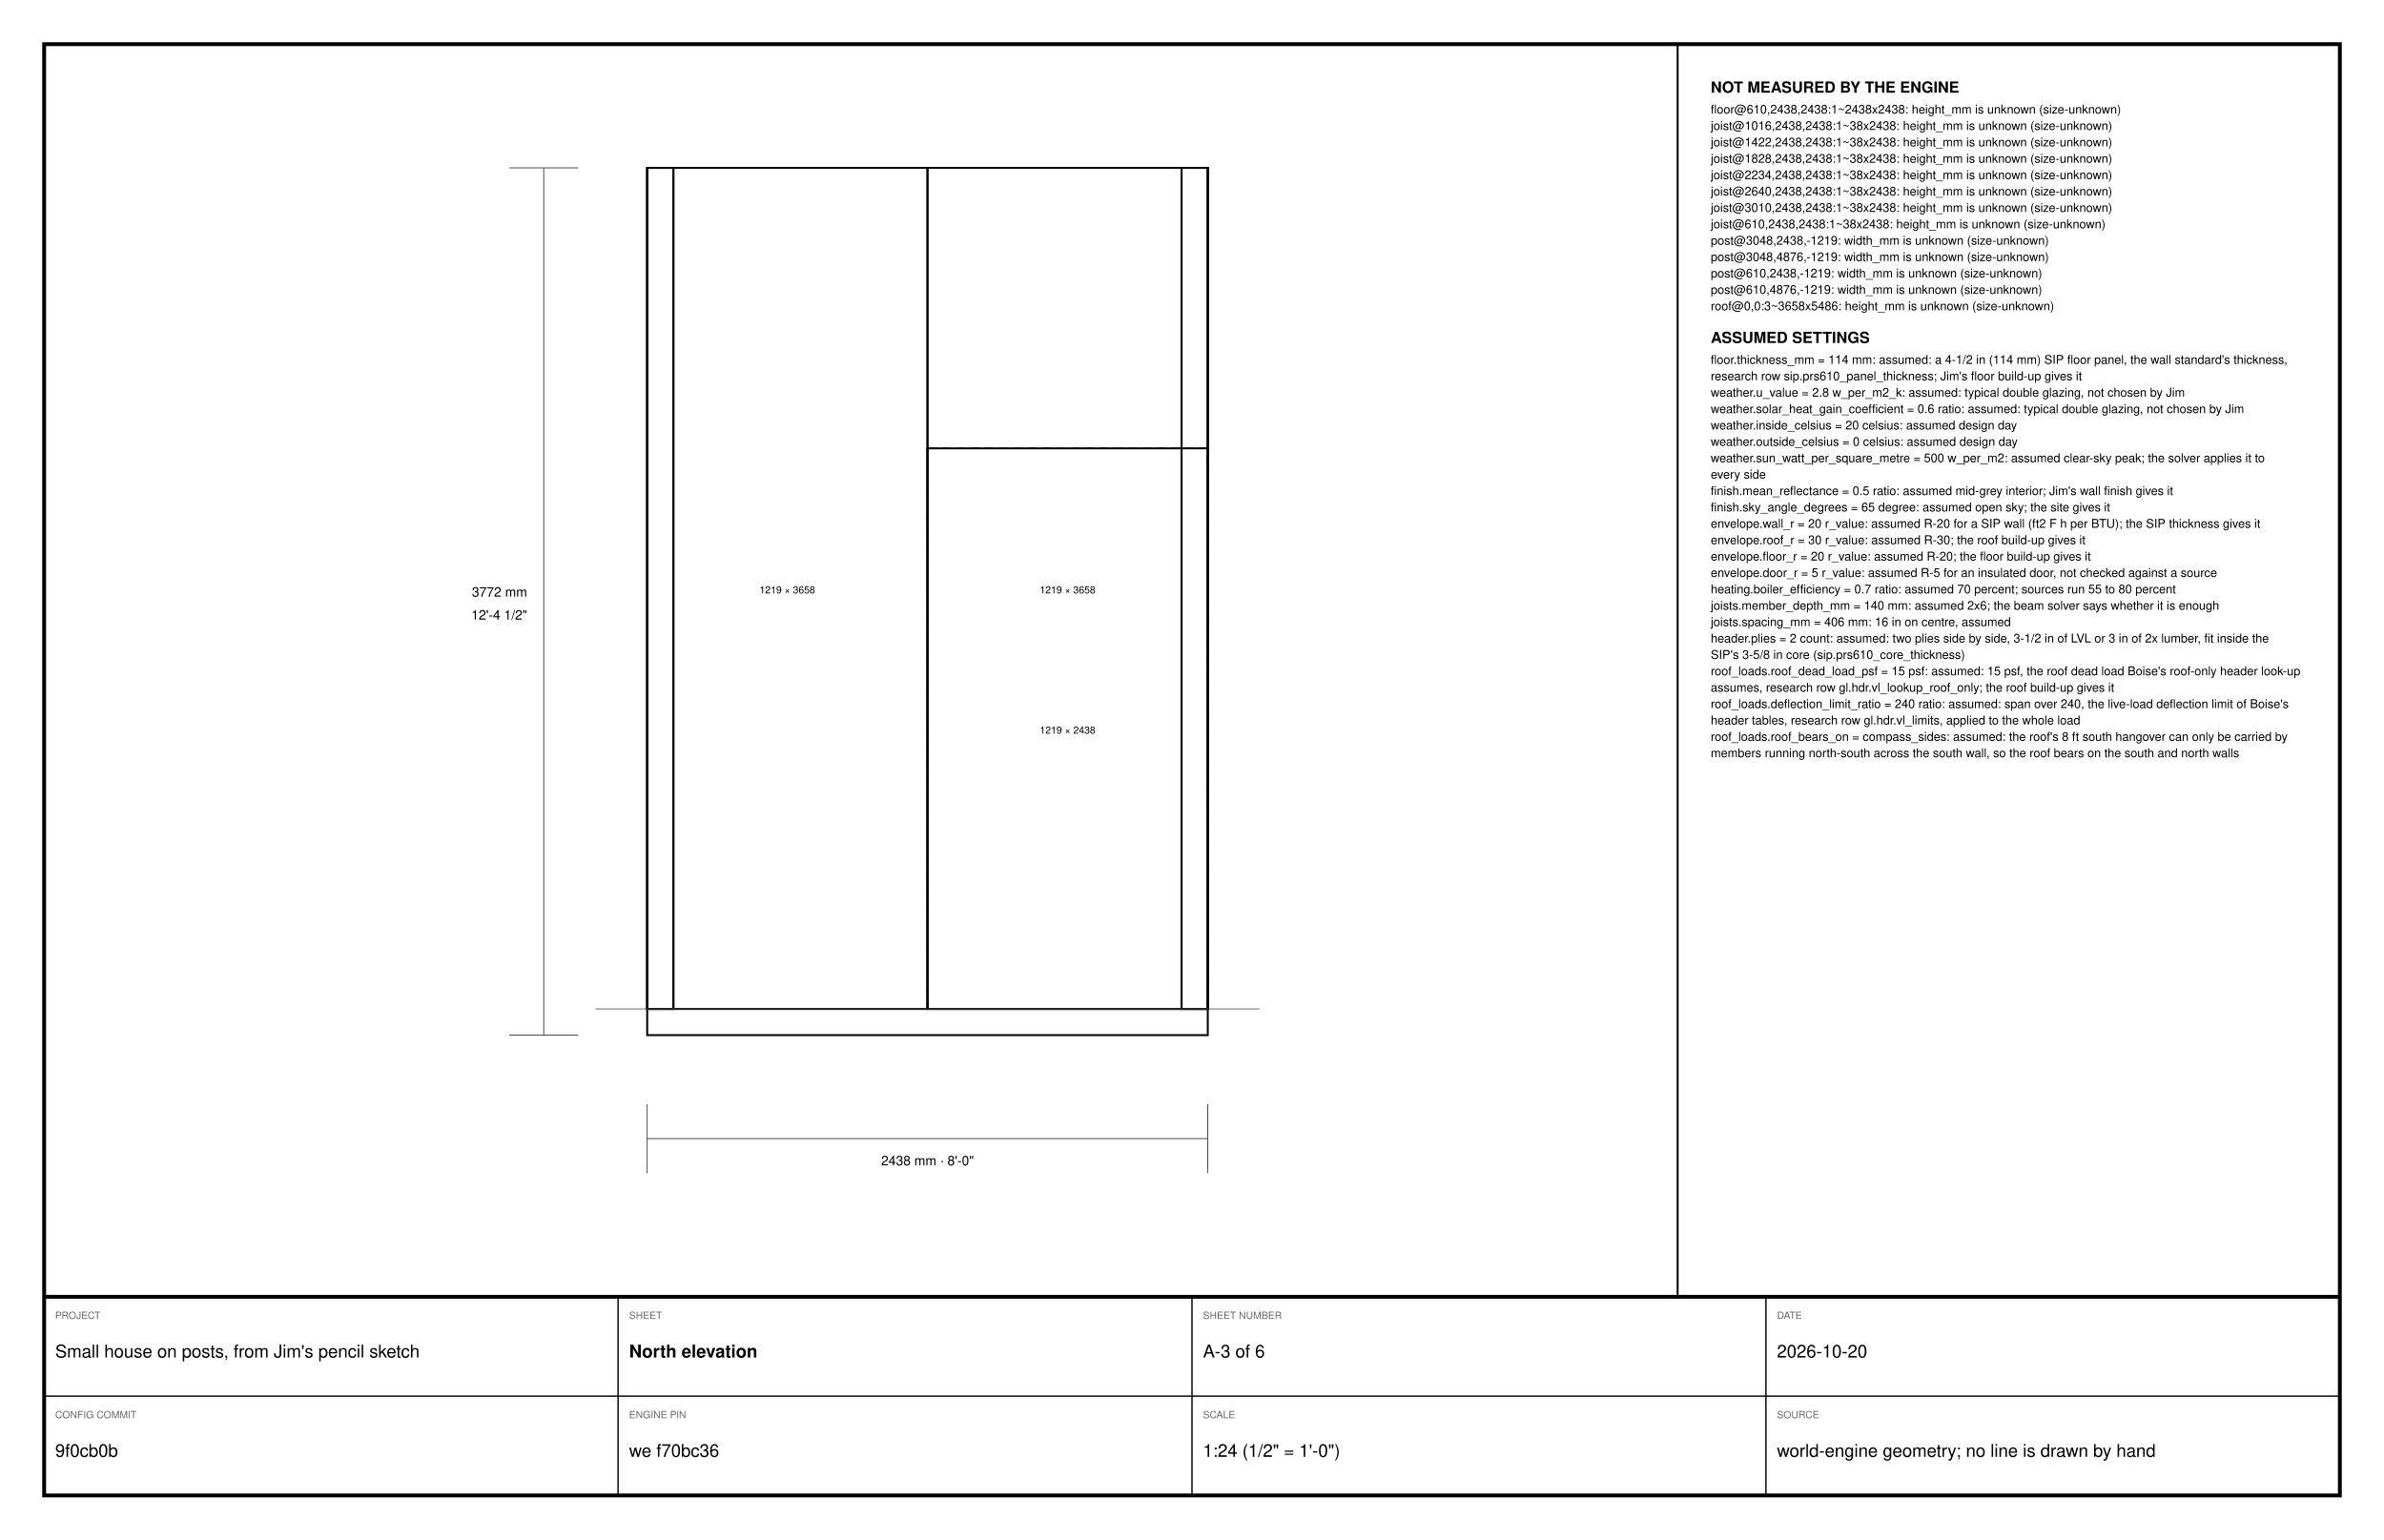
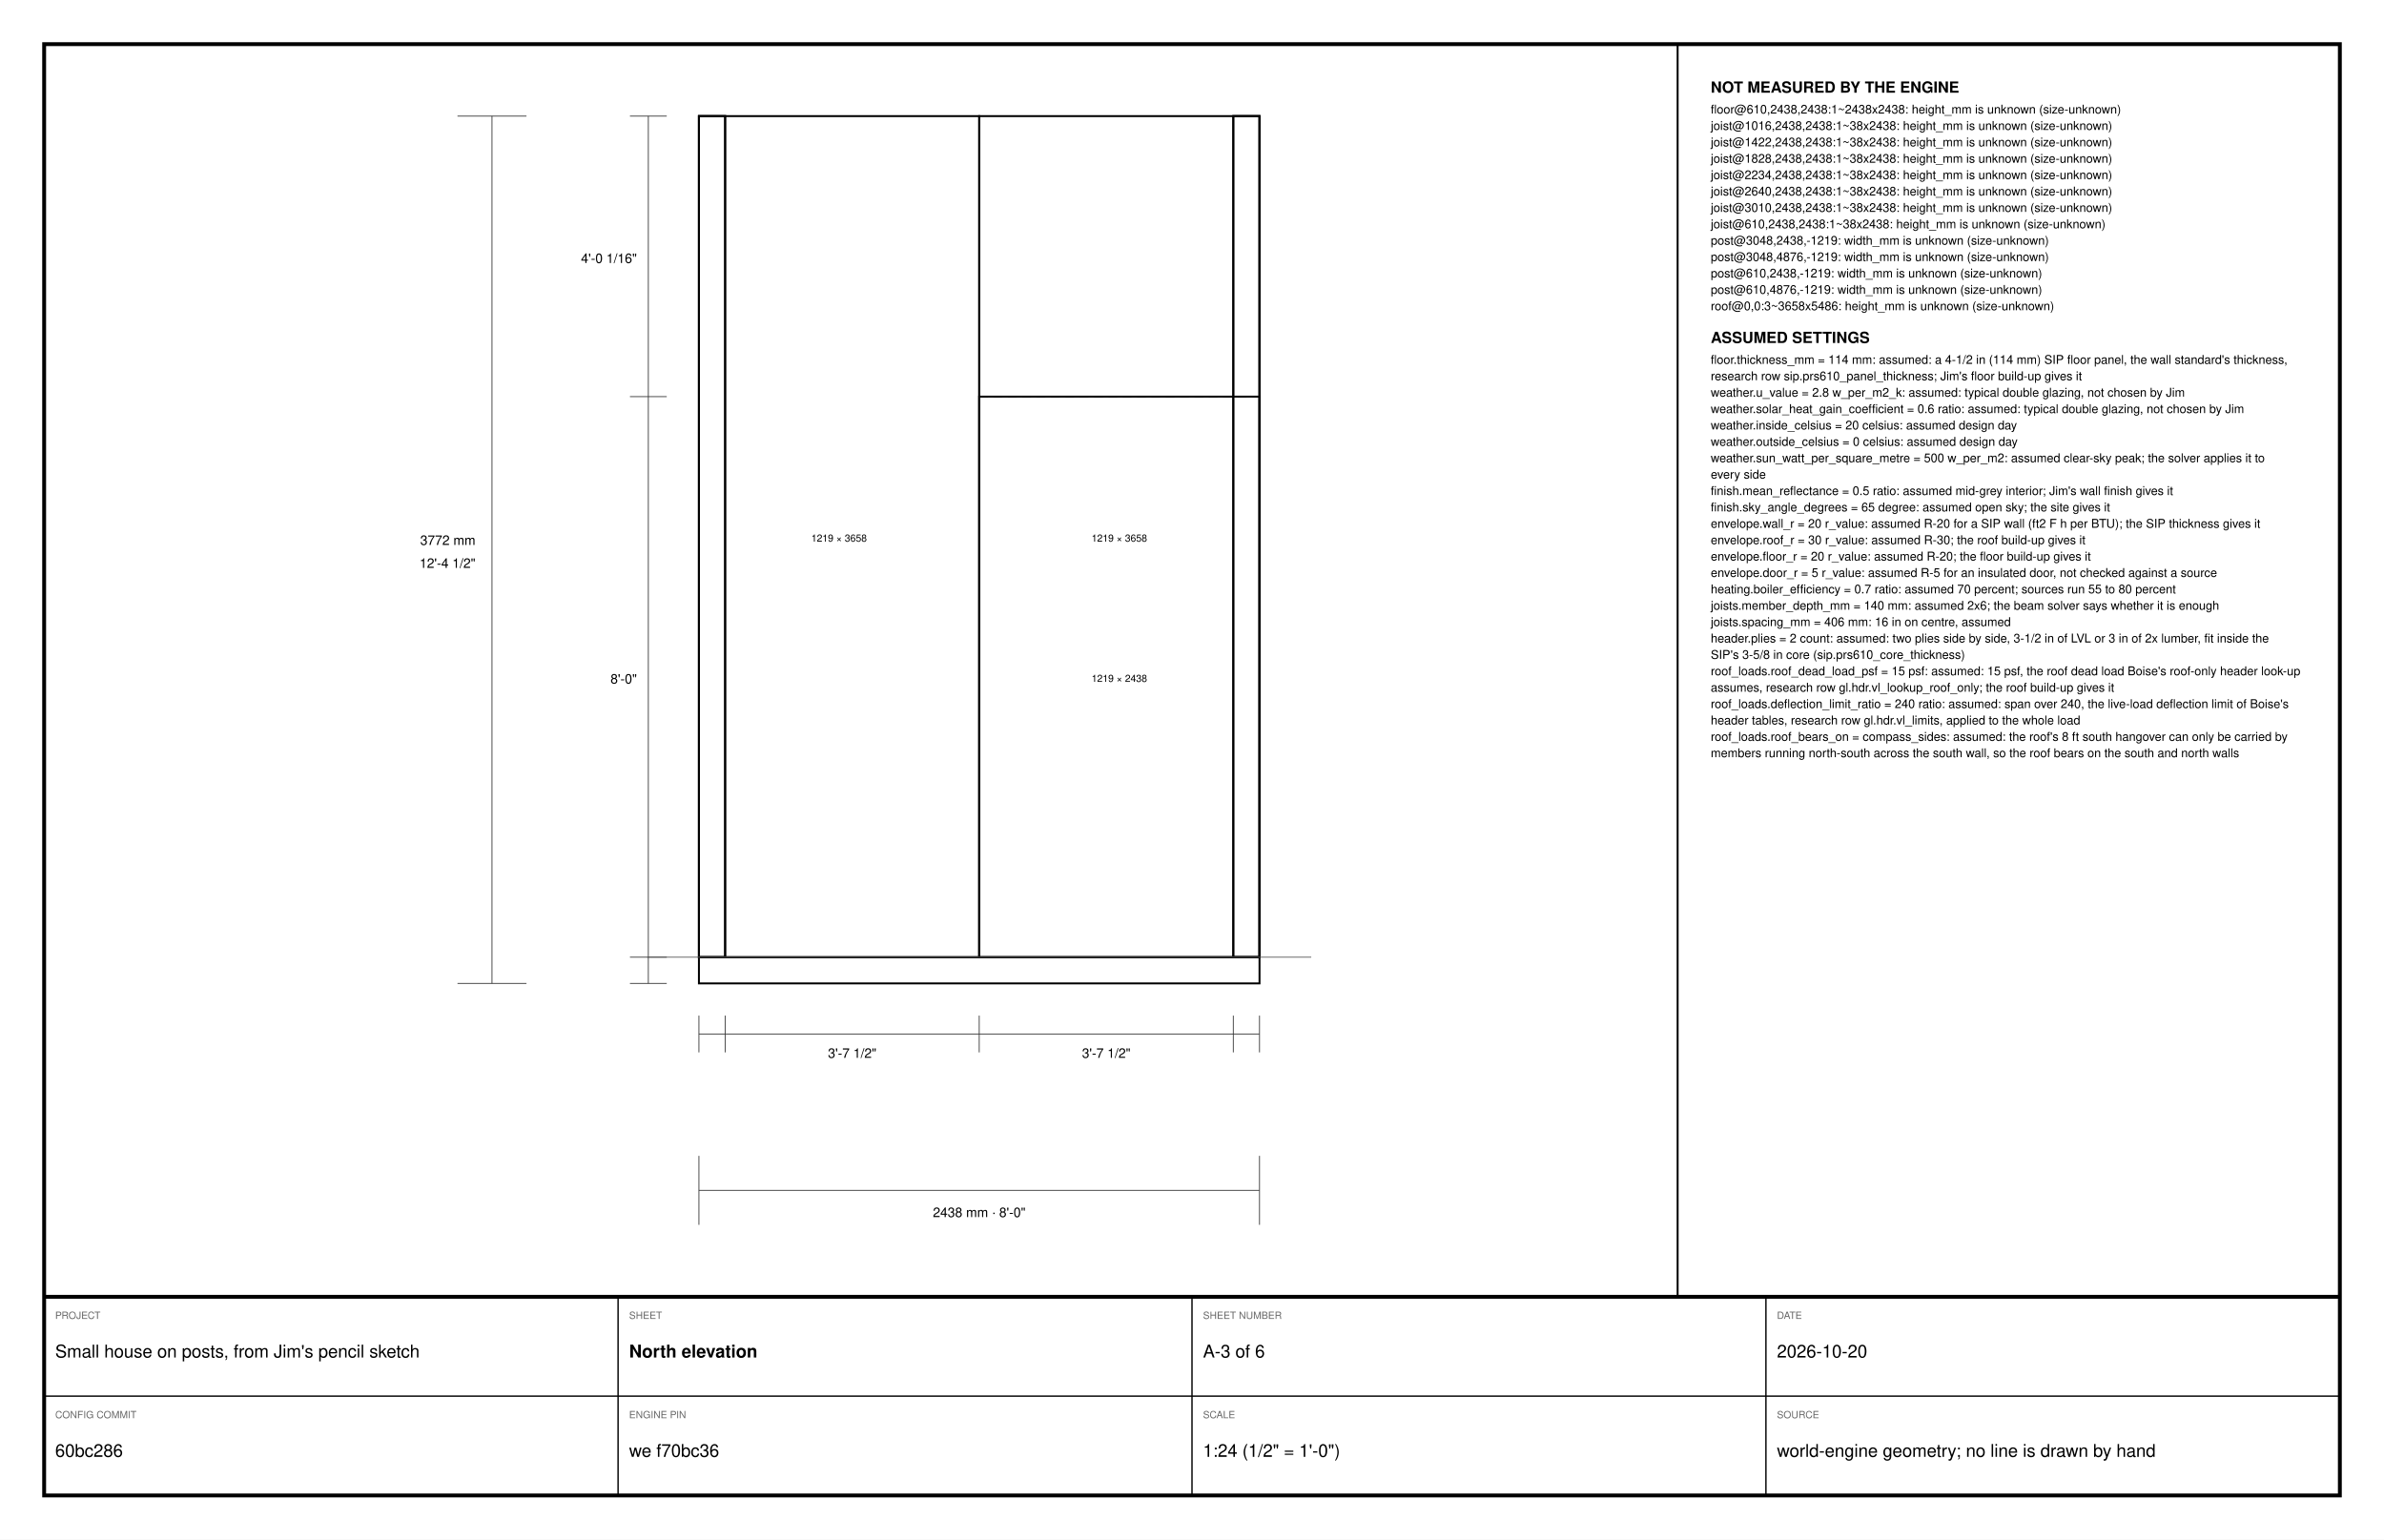
<svg xmlns="http://www.w3.org/2000/svg" width="432.000mm" height="279.000mm" viewBox="0 0 432.000 279.000" font-family="Helvetica, Arial, sans-serif">
  <rect width="432.000" height="279.000" fill="#ffffff" />
  <rect x="8.000" y="8.000" width="416.000" height="263.000" fill="none" stroke="#000000" stroke-width="0.700" />
-   <rect x="168.068" y="81.250" width="50.792" height="101.583" fill="none" stroke="#000000" stroke-width="0.350" />
-   <rect x="117.276" y="182.833" width="101.583" height="4.750" fill="none" stroke="#000000" stroke-width="0.350" />
-   <rect x="117.276" y="30.417" width="50.792" height="152.417" fill="none" stroke="#000000" stroke-width="0.350" />
-   <rect x="117.276" y="30.417" width="4.750" height="152.417" fill="none" stroke="#000000" stroke-width="0.350" />
-   <rect x="117.276" y="30.417" width="4.750" height="152.417" fill="none" stroke="#000000" stroke-width="0.350" />
-   <rect x="214.109" y="30.417" width="4.750" height="152.417" fill="none" stroke="#000000" stroke-width="0.350" />
-   <rect x="214.109" y="30.417" width="4.750" height="152.417" fill="none" stroke="#000000" stroke-width="0.350" />
-   <rect x="168.068" y="30.417" width="50.792" height="152.417" fill="none" stroke="#000000" stroke-width="0.350" />
-   <rect x="168.068" y="81.250" width="50.792" height="101.583" fill="none" stroke="#000000" stroke-width="0.250" stroke-dasharray="1.6 1" />
-   <text x="193.463" y="132.942" font-size="1.800" text-anchor="middle" fill="#000000">1219 × 2438</text>
-   <text x="142.672" y="107.525" font-size="1.800" text-anchor="middle" fill="#000000">1219 × 3658</text>
-   <text x="193.463" y="107.525" font-size="1.800" text-anchor="middle" fill="#000000">1219 × 3658</text>
-   <line x1="107.901" y1="182.833" x2="228.234" y2="182.833" stroke="#555555" stroke-width="0.150" />
-   <line x1="117.276" y1="206.333" x2="218.859" y2="206.333" stroke="#333333" stroke-width="0.150" />
-   <line x1="117.276" y1="212.583" x2="117.276" y2="200.083" stroke="#333333" stroke-width="0.150" />
-   <line x1="218.859" y1="212.583" x2="218.859" y2="200.083" stroke="#333333" stroke-width="0.150" />
-   <text x="168.068" y="211.173" font-size="2.400" text-anchor="middle" fill="#000000">2438 mm · 8'-0"</text>
-   <line x1="98.526" y1="187.583" x2="98.526" y2="30.417" stroke="#333333" stroke-width="0.150" />
-   <line x1="92.276" y1="187.583" x2="104.776" y2="187.583" stroke="#333333" stroke-width="0.150" />
-   <line x1="92.276" y1="30.417" x2="104.776" y2="30.417" stroke="#333333" stroke-width="0.150" />
-   <text x="95.526" y="108.120" font-size="2.400" text-anchor="end" fill="#000000">3772 mm</text>
-   <text x="95.526" y="112.280" font-size="2.400" text-anchor="end" fill="#000000">12'-4 1/2"</text>
+   <rect x="177.443" y="71.875" width="50.792" height="101.583" fill="none" stroke="#000000" stroke-width="0.350" />
+   <rect x="126.651" y="173.458" width="101.583" height="4.750" fill="none" stroke="#000000" stroke-width="0.350" />
+   <rect x="126.651" y="21.042" width="50.792" height="152.417" fill="none" stroke="#000000" stroke-width="0.350" />
+   <rect x="126.651" y="21.042" width="4.750" height="152.417" fill="none" stroke="#000000" stroke-width="0.350" />
+   <rect x="126.651" y="21.042" width="4.750" height="152.417" fill="none" stroke="#000000" stroke-width="0.350" />
+   <rect x="223.484" y="21.042" width="4.750" height="152.417" fill="none" stroke="#000000" stroke-width="0.350" />
+   <rect x="223.484" y="21.042" width="4.750" height="152.417" fill="none" stroke="#000000" stroke-width="0.350" />
+   <rect x="177.443" y="21.042" width="50.792" height="152.417" fill="none" stroke="#000000" stroke-width="0.350" />
+   <rect x="177.443" y="71.875" width="50.792" height="101.583" fill="none" stroke="#000000" stroke-width="0.250" stroke-dasharray="1.6 1" />
+   <text x="202.838" y="123.567" font-size="1.800" text-anchor="middle" fill="#000000">1219 × 2438</text>
+   <text x="152.047" y="98.150" font-size="1.800" text-anchor="middle" fill="#000000">1219 × 3658</text>
+   <text x="202.838" y="98.150" font-size="1.800" text-anchor="middle" fill="#000000">1219 × 3658</text>
+   <line x1="126.651" y1="187.375" x2="228.234" y2="187.375" stroke="#333333" stroke-width="0.150" />
+   <line x1="126.651" y1="190.708" x2="126.651" y2="184.042" stroke="#333333" stroke-width="0.150" />
+   <line x1="131.401" y1="190.708" x2="131.401" y2="184.042" stroke="#333333" stroke-width="0.150" />
+   <line x1="177.443" y1="190.708" x2="177.443" y2="184.042" stroke="#333333" stroke-width="0.150" />
+   <line x1="223.484" y1="190.708" x2="223.484" y2="184.042" stroke="#333333" stroke-width="0.150" />
+   <line x1="228.234" y1="190.708" x2="228.234" y2="184.042" stroke="#333333" stroke-width="0.150" />
+   <text x="154.422" y="191.695" font-size="2.400" text-anchor="middle" fill="#000000">3'-7 1/2"</text>
+   <text x="200.463" y="191.695" font-size="2.400" text-anchor="middle" fill="#000000">3'-7 1/2"</text>
+   <line x1="117.484" y1="178.208" x2="117.484" y2="21.042" stroke="#333333" stroke-width="0.150" />
+   <line x1="114.151" y1="178.208" x2="120.818" y2="178.208" stroke="#333333" stroke-width="0.150" />
+   <line x1="114.151" y1="173.458" x2="120.818" y2="173.458" stroke="#333333" stroke-width="0.150" />
+   <line x1="114.151" y1="71.875" x2="120.818" y2="71.875" stroke="#333333" stroke-width="0.150" />
+   <line x1="114.151" y1="21.042" x2="120.818" y2="21.042" stroke="#333333" stroke-width="0.150" />
+   <text x="115.404" y="123.867" font-size="2.400" text-anchor="end" fill="#000000">8'-0"</text>
+   <text x="115.404" y="47.658" font-size="2.400" text-anchor="end" fill="#000000">4'-0 1/16"</text>
+   <line x1="117.276" y1="173.458" x2="237.609" y2="173.458" stroke="#555555" stroke-width="0.150" />
+   <line x1="126.651" y1="215.708" x2="228.234" y2="215.708" stroke="#333333" stroke-width="0.150" />
+   <line x1="126.651" y1="221.958" x2="126.651" y2="209.458" stroke="#333333" stroke-width="0.150" />
+   <line x1="228.234" y1="221.958" x2="228.234" y2="209.458" stroke="#333333" stroke-width="0.150" />
+   <text x="177.443" y="220.548" font-size="2.400" text-anchor="middle" fill="#000000">2438 mm · 8'-0"</text>
+   <line x1="89.151" y1="178.208" x2="89.151" y2="21.042" stroke="#333333" stroke-width="0.150" />
+   <line x1="82.901" y1="178.208" x2="95.401" y2="178.208" stroke="#333333" stroke-width="0.150" />
+   <line x1="82.901" y1="21.042" x2="95.401" y2="21.042" stroke="#333333" stroke-width="0.150" />
+   <text x="86.151" y="98.745" font-size="2.400" text-anchor="end" fill="#000000">3772 mm</text>
+   <text x="86.151" y="102.905" font-size="2.400" text-anchor="end" fill="#000000">12'-4 1/2"</text>
  <text x="310.000" y="16.800" font-size="2.800" text-anchor="start" fill="#000000" font-weight="bold">NOT MEASURED BY THE ENGINE</text>
  <text x="310.000" y="20.580" font-size="2.200" text-anchor="start" fill="#000000">floor@610,2438,2438:1~2438x2438: height_mm is unknown (size-unknown)</text>
  <text x="310.000" y="23.550" font-size="2.200" text-anchor="start" fill="#000000">joist@1016,2438,2438:1~38x2438: height_mm is unknown (size-unknown)</text>
  <text x="310.000" y="26.520" font-size="2.200" text-anchor="start" fill="#000000">joist@1422,2438,2438:1~38x2438: height_mm is unknown (size-unknown)</text>
  <text x="310.000" y="29.490" font-size="2.200" text-anchor="start" fill="#000000">joist@1828,2438,2438:1~38x2438: height_mm is unknown (size-unknown)</text>
  <text x="310.000" y="32.460" font-size="2.200" text-anchor="start" fill="#000000">joist@2234,2438,2438:1~38x2438: height_mm is unknown (size-unknown)</text>
  <text x="310.000" y="35.430" font-size="2.200" text-anchor="start" fill="#000000">joist@2640,2438,2438:1~38x2438: height_mm is unknown (size-unknown)</text>
  <text x="310.000" y="38.400" font-size="2.200" text-anchor="start" fill="#000000">joist@3010,2438,2438:1~38x2438: height_mm is unknown (size-unknown)</text>
  <text x="310.000" y="41.370" font-size="2.200" text-anchor="start" fill="#000000">joist@610,2438,2438:1~38x2438: height_mm is unknown (size-unknown)</text>
  <text x="310.000" y="44.340" font-size="2.200" text-anchor="start" fill="#000000">post@3048,2438,-1219: width_mm is unknown (size-unknown)</text>
  <text x="310.000" y="47.310" font-size="2.200" text-anchor="start" fill="#000000">post@3048,4876,-1219: width_mm is unknown (size-unknown)</text>
  <text x="310.000" y="50.280" font-size="2.200" text-anchor="start" fill="#000000">post@610,2438,-1219: width_mm is unknown (size-unknown)</text>
  <text x="310.000" y="53.250" font-size="2.200" text-anchor="start" fill="#000000">post@610,4876,-1219: width_mm is unknown (size-unknown)</text>
  <text x="310.000" y="56.220" font-size="2.200" text-anchor="start" fill="#000000">roof@0,0:3~3658x5486: height_mm is unknown (size-unknown)</text>
  <text x="310.000" y="59.190" font-size="2.200" text-anchor="start" fill="#000000" />
  <text x="310.000" y="62.160" font-size="2.800" text-anchor="start" fill="#000000" font-weight="bold">ASSUMED SETTINGS</text>
  <text x="310.000" y="65.940" font-size="2.200" text-anchor="start" fill="#000000">floor.thickness_mm = 114 mm: assumed: a 4-1/2 in (114 mm) SIP floor panel, the wall standard's thickness,</text>
  <text x="310.000" y="68.910" font-size="2.200" text-anchor="start" fill="#000000">    research row sip.prs610_panel_thickness; Jim's floor build-up gives it</text>
  <text x="310.000" y="71.880" font-size="2.200" text-anchor="start" fill="#000000">weather.u_value = 2.8 w_per_m2_k: assumed: typical double glazing, not chosen by Jim</text>
  <text x="310.000" y="74.850" font-size="2.200" text-anchor="start" fill="#000000">weather.solar_heat_gain_coefficient = 0.6 ratio: assumed: typical double glazing, not chosen by Jim</text>
  <text x="310.000" y="77.820" font-size="2.200" text-anchor="start" fill="#000000">weather.inside_celsius = 20 celsius: assumed design day</text>
  <text x="310.000" y="80.790" font-size="2.200" text-anchor="start" fill="#000000">weather.outside_celsius = 0 celsius: assumed design day</text>
  <text x="310.000" y="83.760" font-size="2.200" text-anchor="start" fill="#000000">weather.sun_watt_per_square_metre = 500 w_per_m2: assumed clear-sky peak; the solver applies it to</text>
  <text x="310.000" y="86.730" font-size="2.200" text-anchor="start" fill="#000000">    every side</text>
  <text x="310.000" y="89.700" font-size="2.200" text-anchor="start" fill="#000000">finish.mean_reflectance = 0.5 ratio: assumed mid-grey interior; Jim's wall finish gives it</text>
  <text x="310.000" y="92.670" font-size="2.200" text-anchor="start" fill="#000000">finish.sky_angle_degrees = 65 degree: assumed open sky; the site gives it</text>
  <text x="310.000" y="95.640" font-size="2.200" text-anchor="start" fill="#000000">envelope.wall_r = 20 r_value: assumed R-20 for a SIP wall (ft2 F h per BTU); the SIP thickness gives it</text>
  <text x="310.000" y="98.610" font-size="2.200" text-anchor="start" fill="#000000">envelope.roof_r = 30 r_value: assumed R-30; the roof build-up gives it</text>
  <text x="310.000" y="101.580" font-size="2.200" text-anchor="start" fill="#000000">envelope.floor_r = 20 r_value: assumed R-20; the floor build-up gives it</text>
  <text x="310.000" y="104.550" font-size="2.200" text-anchor="start" fill="#000000">envelope.door_r = 5 r_value: assumed R-5 for an insulated door, not checked against a source</text>
  <text x="310.000" y="107.520" font-size="2.200" text-anchor="start" fill="#000000">heating.boiler_efficiency = 0.7 ratio: assumed 70 percent; sources run 55 to 80 percent</text>
  <text x="310.000" y="110.490" font-size="2.200" text-anchor="start" fill="#000000">joists.member_depth_mm = 140 mm: assumed 2x6; the beam solver says whether it is enough</text>
  <text x="310.000" y="113.460" font-size="2.200" text-anchor="start" fill="#000000">joists.spacing_mm = 406 mm: 16 in on centre, assumed</text>
  <text x="310.000" y="116.430" font-size="2.200" text-anchor="start" fill="#000000">header.plies = 2 count: assumed: two plies side by side, 3-1/2 in of LVL or 3 in of 2x lumber, fit inside the</text>
  <text x="310.000" y="119.400" font-size="2.200" text-anchor="start" fill="#000000">    SIP's 3-5/8 in core (sip.prs610_core_thickness)</text>
  <text x="310.000" y="122.370" font-size="2.200" text-anchor="start" fill="#000000">roof_loads.roof_dead_load_psf = 15 psf: assumed: 15 psf, the roof dead load Boise's roof-only header look-up</text>
  <text x="310.000" y="125.340" font-size="2.200" text-anchor="start" fill="#000000">    assumes, research row gl.hdr.vl_lookup_roof_only; the roof build-up gives it</text>
  <text x="310.000" y="128.310" font-size="2.200" text-anchor="start" fill="#000000">roof_loads.deflection_limit_ratio = 240 ratio: assumed: span over 240, the live-load deflection limit of Boise's</text>
  <text x="310.000" y="131.280" font-size="2.200" text-anchor="start" fill="#000000">    header tables, research row gl.hdr.vl_limits, applied to the whole load</text>
  <text x="310.000" y="134.250" font-size="2.200" text-anchor="start" fill="#000000">roof_loads.roof_bears_on =  compass_sides: assumed: the roof's 8 ft south hangover can only be carried by</text>
  <text x="310.000" y="137.220" font-size="2.200" text-anchor="start" fill="#000000">    members running north-south across the south wall, so the roof bears on the south and north walls</text>
  <text x="310.000" y="140.190" font-size="2.200" text-anchor="start" fill="#000000" />
  <line x1="304.000" y1="8.000" x2="304.000" y2="235.000" stroke="#000000" stroke-width="0.350" />
  <text x="10.000" y="239.000" font-size="1.800" text-anchor="start" fill="#666666">PROJECT</text>
  <text x="10.000" y="246.000" font-size="3.200" text-anchor="start" fill="#000000">Small house on posts, from Jim's pencil sketch</text>
  <text x="114.000" y="239.000" font-size="1.800" text-anchor="start" fill="#666666">SHEET</text>
  <text x="114.000" y="246.000" font-size="3.200" text-anchor="start" fill="#000000" font-weight="bold">North elevation</text>
  <text x="218.000" y="239.000" font-size="1.800" text-anchor="start" fill="#666666">SHEET NUMBER</text>
  <text x="218.000" y="246.000" font-size="3.200" text-anchor="start" fill="#000000">A-3 of 6</text>
  <text x="322.000" y="239.000" font-size="1.800" text-anchor="start" fill="#666666">DATE</text>
  <text x="322.000" y="246.000" font-size="3.200" text-anchor="start" fill="#000000">2026-10-20</text>
  <text x="10.000" y="257.000" font-size="1.800" text-anchor="start" fill="#666666">CONFIG COMMIT</text>
-   <text x="10.000" y="264.000" font-size="3.200" text-anchor="start" fill="#000000">9f0cb0b</text>
+   <text x="10.000" y="264.000" font-size="3.200" text-anchor="start" fill="#000000">60bc286</text>
  <text x="114.000" y="257.000" font-size="1.800" text-anchor="start" fill="#666666">ENGINE PIN</text>
  <text x="114.000" y="264.000" font-size="3.200" text-anchor="start" fill="#000000">we f70bc36</text>
  <text x="218.000" y="257.000" font-size="1.800" text-anchor="start" fill="#666666">SCALE</text>
  <text x="218.000" y="264.000" font-size="3.200" text-anchor="start" fill="#000000">1:24 (1/2" = 1'-0")</text>
  <text x="322.000" y="257.000" font-size="1.800" text-anchor="start" fill="#666666">SOURCE</text>
  <text x="322.000" y="264.000" font-size="3.200" text-anchor="start" fill="#000000">world-engine geometry; no line is drawn by hand</text>
  <line x1="8.000" y1="235.000" x2="424.000" y2="235.000" stroke="#000000" stroke-width="0.700" />
  <line x1="8.000" y1="253.000" x2="424.000" y2="253.000" stroke="#000000" stroke-width="0.250" />
  <line x1="112.000" y1="235.000" x2="112.000" y2="271.000" stroke="#000000" stroke-width="0.250" />
  <line x1="216.000" y1="235.000" x2="216.000" y2="271.000" stroke="#000000" stroke-width="0.250" />
  <line x1="320.000" y1="235.000" x2="320.000" y2="271.000" stroke="#000000" stroke-width="0.250" />
</svg>
